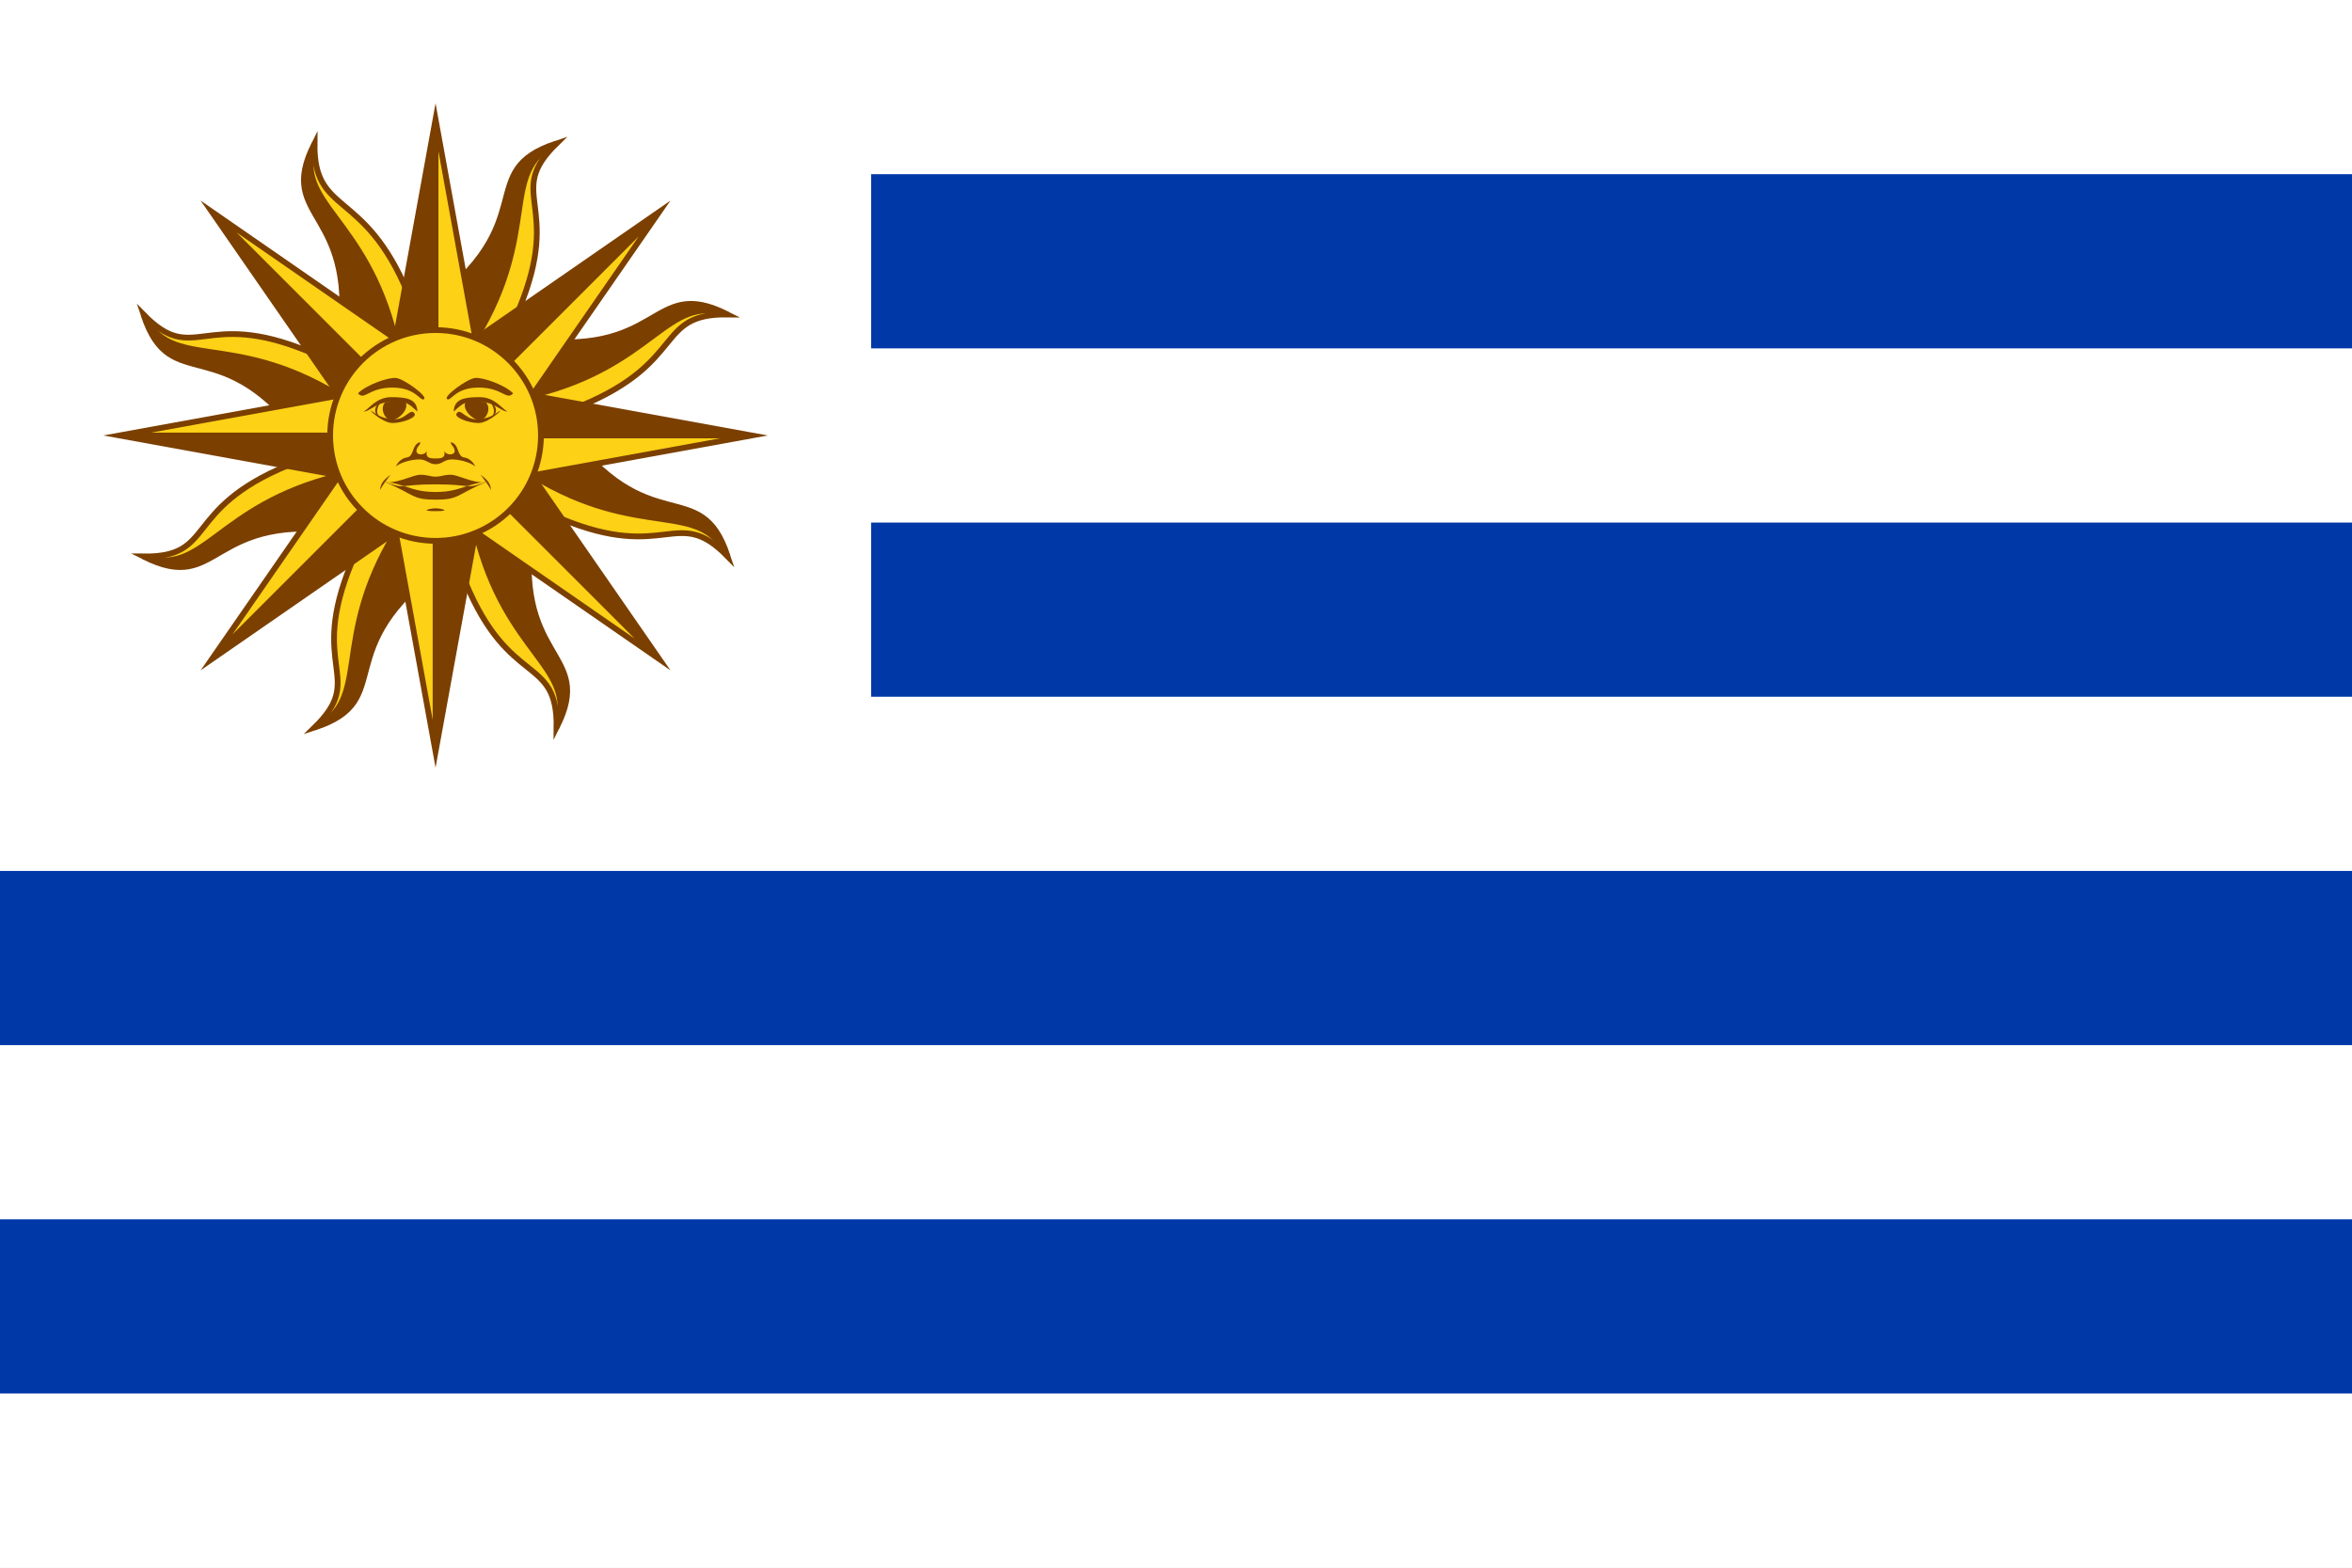
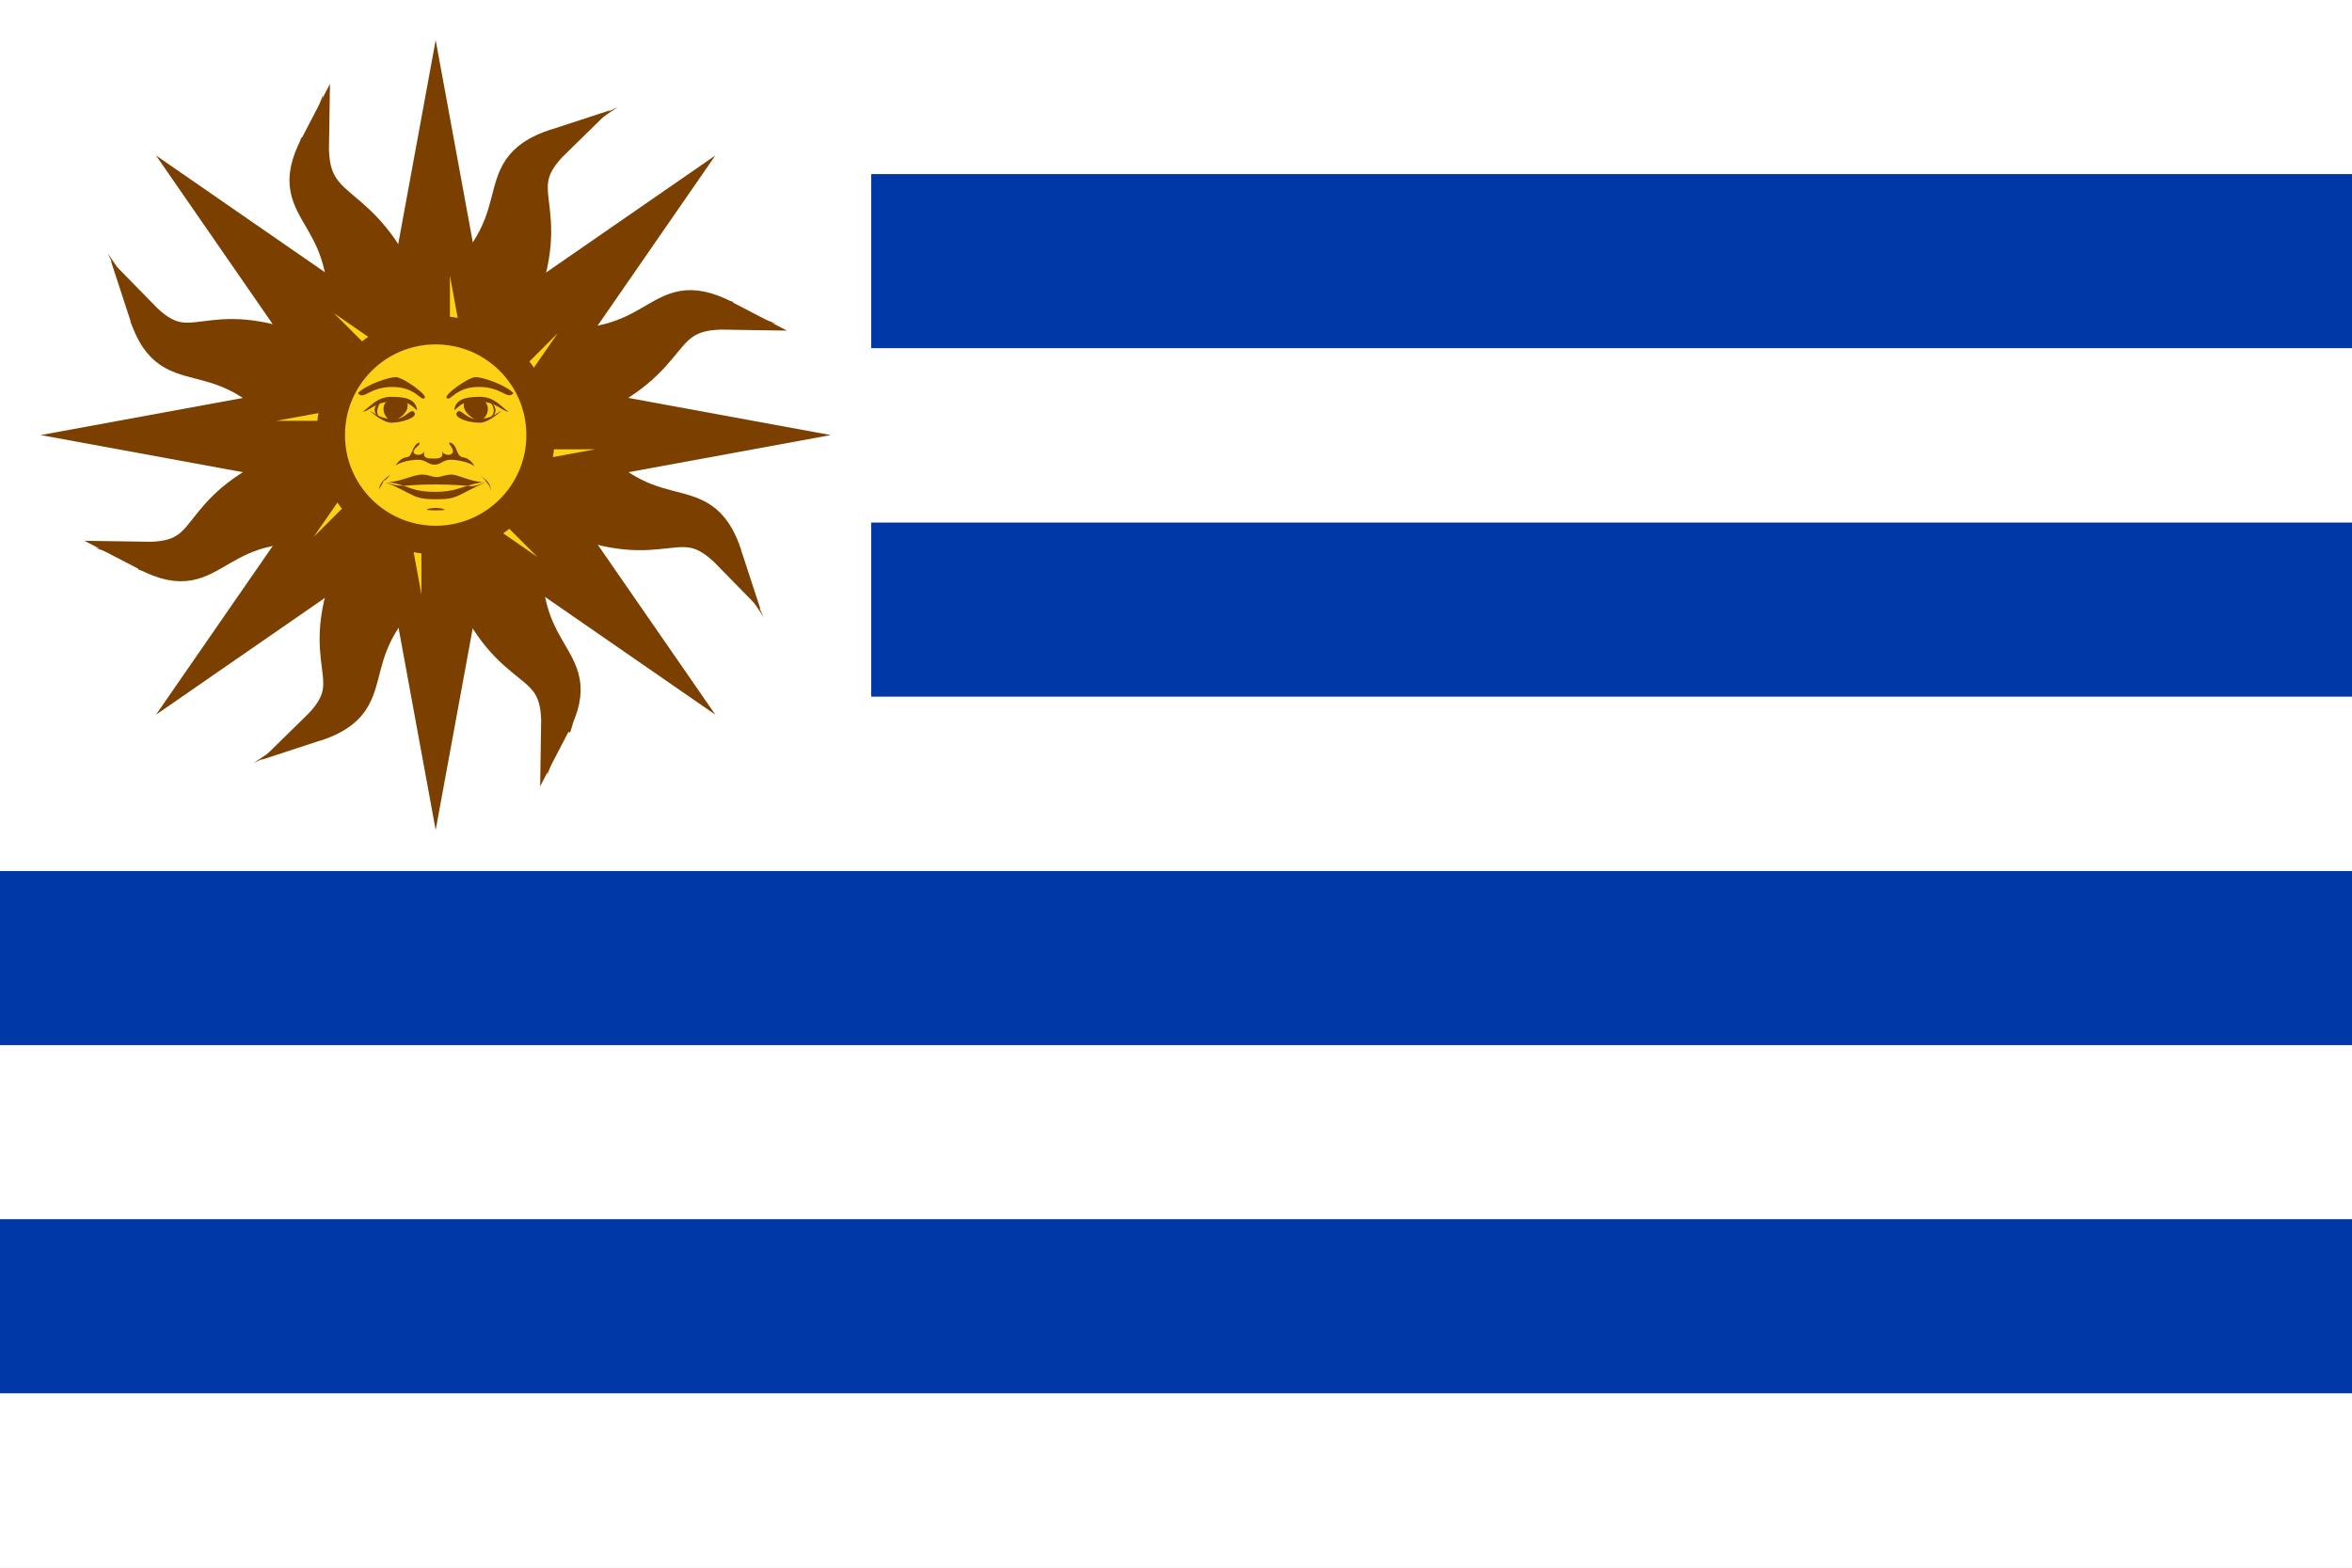
- <svg xmlns="http://www.w3.org/2000/svg" viewBox="-5 -5 945 630">
-   <path d="M-5-5h945v630H-5z" fill="#fff" />
-   <path d="M345 65h595v70H345zm0 140h595v70H345zM-5 345h945v70H-5zm0 140h945v70H-5z" fill="#0038a8" />
-   <g transform="translate(234.285 -392.52) scale(3.77953)">
-     <g stroke="#7b3f00" stroke-miterlimit="20">
-       <g fill="#fcd116">
-         <path d="M-19.106 157.888l3.066 4.578c-12.597 9.115-4.906 14.506-13.833 17.424 5.552-5.418-.734-6.254 3.944-17.547" stroke-linecap="square" stroke-width=".611" />
-         <g stroke-width=".6">
-           <path d="M-24.894 153.753l-1.07 5.405c-15.352-2.461-13.726 6.788-22.101 2.54 7.757.094 4.078-5.01 15.371-9.688" stroke-linecap="square" stroke-width=".611" />
-           <path d="M-24.894 153.754l-2.419-.436.025.1c-6.453 1.582-9.957 4.257-12.701 6.29-1.373 1.017-2.558 1.881-3.842 2.35a5.763 5.763 0 0 1-2.666.32c6.662 2.367 6.221-5.512 20.534-3.218z" fill="#7b3f00" stroke-linecap="square" stroke-width=".278" />
-           <path d="M-27.361 153.121c-13.014 3.186-14.245 10.862-20.704 8.576" fill="none" stroke-width=".611" />
+ <svg xmlns="http://www.w3.org/2000/svg" version="1.1" id="Layer_1" x="0px" y="0px" viewBox="0 0 720 480" style="enable-background:new 0 0 720 480;" xml:space="preserve">
+   <g>
+     <path style="fill:#FFFFFF;" d="M0,0h720v480H0V0z" />
+     <path style="fill:#0038A8;" d="M266.7,53.3H720v53.3H266.7V53.3z M266.7,160H720v53.3H266.7V160z M0,266.7h720V320H0V266.7z    M0,373.3h720v53.3H0V373.3z" />
+     <g transform="translate(234.285 -392.52) scale(3.77953)">
+       <g>
+         <g>
+           <path style="fill:#FCD116;stroke:#7B3F00;stroke-width:2.309;stroke-linecap:square;stroke-miterlimit:75.591;" d="M-28.3,146      l2.3,3.5c-9.6,6.9-3.7,11.1-10.5,13.3c4.2-4.1-0.6-4.8,3-13.4" />
+           <g>
+             <path style="fill:#FCD116;stroke:#7B3F00;stroke-width:2.309;stroke-linecap:square;stroke-miterlimit:75.591;" d="       M-32.7,142.9l-0.8,4.1c-11.7-1.9-10.5,5.2-16.8,1.9c5.9,0.1,3.1-3.8,11.7-7.4" />
+             <path style="fill:#7B3F00;stroke:#7B3F00;stroke-width:1.051;stroke-linecap:square;stroke-miterlimit:75.591;" d="       M-32.7,142.9l-1.8-0.3l0,0.1c-4.9,1.2-7.6,3.2-9.7,4.8c-1,0.8-1.9,1.4-2.9,1.8c-0.6,0.2-1.3,0.3-2,0.2       c5.1,1.8,4.7-4.2,15.6-2.5L-32.7,142.9z" />
+             <path style="fill:none;stroke:#7B3F00;stroke-width:2.309;stroke-miterlimit:75.591;" d="M-34.6,142.4       c-9.9,2.4-10.9,8.3-15.8,6.5" />
+           </g>
+           <path style="fill:#FCD116;stroke:#7B3F00;stroke-width:2.309;stroke-miterlimit:75.591;" d="M-26.7,139.1l-3.3-3.3l-14.8,21.4      l21.4-14.8L-26.7,139.1l-18.1,18.1" />
+           <g>
+             <path style="fill:#FCD116;stroke:#7B3F00;stroke-width:2.309;stroke-linecap:square;stroke-miterlimit:75.591;" d="       M-33.6,137.5l-3.5,2.3c-6.9-9.6-11.1-3.7-13.3-10.5c4.1,4.2,4.8-0.6,13.4,3" />
+             <path style="fill:#7B3F00;stroke:#7B3F00;stroke-width:1.051;stroke-linecap:square;stroke-miterlimit:75.591;" d="       M-33.6,137.5l-1.1-1.5l0,0.1c-4.3-2.6-7.7-3.1-10.2-3.5c-1.3-0.2-2.4-0.4-3.3-0.8c-0.6-0.3-1.2-0.7-1.6-1.3       c2.3,4.9,6.3,0.4,12.8,9.3L-33.6,137.5z" />
+             <path style="fill:none;stroke:#7B3F00;stroke-width:2.309;stroke-miterlimit:75.591;" d="M-34.6,135.9       c-8.7-5.3-13.5-1.8-15.8-6.5" />
+             <path style="fill:#FCD116;stroke:#7B3F00;stroke-width:2.309;stroke-miterlimit:75.591;" d="M-26.7,139.1v-4.7l-25.6,4.7       l25.6,4.7L-26.7,139.1h-25.6" />
+             <path style="fill:#7B3F00;" d="M-26.7,139.1v4.7V139.1h-25.6l25.6,4.7" />
+             <path style="fill:#FCD116;stroke:#7B3F00;stroke-width:2.309;stroke-linecap:square;stroke-miterlimit:75.591;" d="       M-30.5,133.1l-4.1-0.8c1.9-11.7-5.2-10.5-1.9-16.8c-0.1,5.9,4,3.6,7.6,12.2" />
+             <path style="fill:#7B3F00;stroke:#7B3F00;stroke-width:1.051;stroke-linecap:square;stroke-miterlimit:75.591;" d="       M-30.5,133.1l0.3-1.8l-0.1,0c-1.2-4.9-3.2-7.6-4.8-9.7c-0.8-1-1.4-1.9-1.8-2.9c-0.2-0.6-0.3-1.3-0.2-2       c-1.8,5.1,4.2,4.7,2.5,15.6L-30.5,133.1z" />
+             <path style="fill:none;stroke:#7B3F00;stroke-width:2.309;stroke-miterlimit:75.591;" d="M-30,131.2       c-2.4-9.9-8.3-10.9-6.5-15.8" />
+             <path style="fill:#FCD116;stroke:#7B3F00;stroke-width:2.309;stroke-miterlimit:75.591;" d="M-26.7,139.1l3.3-3.3L-44.8,121       l14.8,21.4L-26.7,139.1L-44.8,121" />
+             <path style="fill:#7B3F00;" d="M-26.7,139.1l-3.3,3.3L-26.7,139.1L-44.8,121l14.8,21.4" />
+             <path style="fill:#FCD116;stroke:#7B3F00;stroke-width:2.309;stroke-linecap:square;stroke-miterlimit:75.591;" d="       M-25.1,132.2l-2.3-3.5c9.6-6.9,3.7-11.1,10.5-13.3c-4.2,4.1,0.5,4.8-3,13.4" />
+             <path style="fill:#7B3F00;stroke:#7B3F00;stroke-width:1.051;stroke-linecap:square;stroke-miterlimit:75.591;" d="       M-25.1,132.2l1.5-1.1l-0.1,0c2.6-4.3,3.1-7.7,3.5-10.2c0.2-1.3,0.4-2.4,0.8-3.3c0.3-0.6,0.7-1.2,1.3-1.6       c-4.9,2.3-0.4,6.3-9.3,12.8L-25.1,132.2z" />
+             <path style="fill:none;stroke:#7B3F00;stroke-width:2.309;stroke-miterlimit:75.591;" d="M-23.4,131.2       c5.3-8.7,1.8-13.5,6.5-15.8" />
+             <path style="fill:#FCD116;stroke:#7B3F00;stroke-width:2.309;stroke-miterlimit:75.591;" d="M-26.7,139.1h4.7l-4.7-25.6       l-4.7,25.6H-26.7v-25.6" />
+             <path style="fill:#7B3F00;" d="M-26.7,139.1h-4.7H-26.7v-25.6l-4.7,25.6" />
+             <path style="fill:#FCD116;stroke:#7B3F00;stroke-width:2.309;stroke-linecap:square;stroke-miterlimit:75.591;" d="       M-20.7,135.4l0.8-4.1c11.7,1.9,10.5-5.2,16.8-1.9c-5.9-0.1-3.3,3.8-11.9,7.4" />
+             <path style="fill:#7B3F00;stroke:#7B3F00;stroke-width:1.051;stroke-linecap:square;stroke-miterlimit:75.591;" d="       M-20.7,135.4l1.8,0.3l0-0.1c4.9-1.2,7.6-3.2,9.7-4.8c1-0.8,1.9-1.4,2.9-1.8c0.6-0.2,1.3-0.3,2-0.2c-5.1-1.8-4.7,4.2-15.6,2.5       L-20.7,135.4z" />
+             <path style="fill:none;stroke:#7B3F00;stroke-width:2.309;stroke-miterlimit:75.591;" d="M-18.8,135.9       c9.9-2.4,10.9-8.3,15.8-6.5" />
+             <path style="fill:#FCD116;stroke:#7B3F00;stroke-width:2.309;stroke-miterlimit:75.591;" d="M-26.7,139.1l3.3,3.3L-8.6,121       L-30,135.8L-26.7,139.1L-8.6,121" />
+             <path style="fill:#7B3F00;" d="M-26.7,139.1l-3.3-3.3L-26.7,139.1L-8.6,121L-30,135.8" />
+             <path style="fill:#FCD116;stroke:#7B3F00;stroke-width:2.309;stroke-linecap:square;stroke-miterlimit:75.591;" d="       M-19.8,140.7l3.5-2.3c6.9,9.6,11.1,3.7,13.3,10.5c-4.1-4.2-4.9,0.5-13.5-3.1" />
+             <path style="fill:#7B3F00;stroke:#7B3F00;stroke-width:1.051;stroke-linecap:square;stroke-miterlimit:75.591;" d="       M-19.8,140.7l1.1,1.5l0-0.1c4.3,2.6,7.7,3.1,10.2,3.5c1.3,0.2,2.4,0.4,3.3,0.8c0.6,0.3,1.2,0.7,1.6,1.3       c-2.3-4.9-6.3-0.4-12.8-9.3L-19.8,140.7z" />
+             <path style="fill:none;stroke:#7B3F00;stroke-width:2.309;stroke-miterlimit:75.591;" d="M-18.8,142.4       c8.7,5.3,13.5,1.8,15.8,6.5" />
+             <path style="fill:#FCD116;stroke:#7B3F00;stroke-width:2.309;stroke-miterlimit:75.591;" d="M-26.7,139.1v4.7l25.6-4.7       l-25.6-4.7V139.1h25.6" />
+             <path style="fill:#7B3F00;" d="M-26.7,139.1v-4.7V139.1h25.6l-25.6-4.7" />
+             <path style="fill:#FCD116;stroke:#7B3F00;stroke-width:2.309;stroke-linecap:square;stroke-miterlimit:75.591;" d="       M-23,145.1l4.1,0.8c-1.9,11.7,5.2,10.5,1.9,16.8c0.1-5.9-3.8-3.2-7.4-11.8" />
+             <path style="fill:#7B3F00;stroke:#7B3F00;stroke-width:1.051;stroke-linecap:square;stroke-miterlimit:75.591;" d="       M-23,145.1l-0.3,1.8l0.1,0c1.2,4.9,3.2,7.6,4.8,9.7c0.8,1,1.4,1.9,1.8,2.9c0.2,0.6,0.3,1.3,0.2,2c1.8-5.1-4.2-4.7-2.5-15.6       L-23,145.1z" />
+             <path style="fill:none;stroke:#7B3F00;stroke-width:2.309;stroke-miterlimit:75.591;" d="M-23.4,147       c2.4,9.9,8.3,10.9,6.5,15.8" />
+             <path style="fill:#FCD116;stroke:#7B3F00;stroke-width:2.309;stroke-miterlimit:75.591;" d="M-26.7,139.1l-3.3,3.3l21.4,14.8       l-14.8-21.4L-26.7,139.1l18.1,18.1" />
+             <path style="fill:#7B3F00;" d="M-26.7,139.1l3.3-3.3L-26.7,139.1l18.1,18.1l-14.8-21.4" />
+           </g>
        </g>
-         <path d="M-17.009 148.833l-4.322-4.321-19.448 28.09 28.092-19.447-4.322-4.322-23.77 23.77" stroke-width=".611" />
-         <g stroke-width=".6">
-           <path d="M-26.064 146.737l-4.577 3.065c-9.116-12.596-14.507-4.906-17.424-13.833 5.418 5.552 6.305-.723 17.599 3.955" stroke-linecap="square" stroke-width=".611" />
-           <path d="M-26.064 146.738l-1.402-2.019-.053.088c-5.682-3.445-10.051-4.03-13.43-4.534-1.689-.252-3.137-.478-4.377-1.055a5.763 5.763 0 0 1-2.112-1.658c3.038 6.384 8.297.5 16.796 12.244z" fill="#7b3f00" stroke-linecap="square" stroke-width=".278" />
-           <path d="M-27.361 144.545c-11.455-6.95-17.753-2.392-20.704-8.576" fill="none" stroke-width=".611" />
-           <path d="M-17.009 148.833v-6.112l-33.615 6.112 33.615 6.112v-6.112h-33.615" stroke-width=".611" />
-           <path d="M-17.009 148.833v6.112-6.112h-33.615l33.615 6.112" fill="#7b3f00" stroke="none" />
-           <path d="M-21.929 140.948l-5.404-1.069c2.46-15.353-6.789-13.727-2.54-22.102-.095 7.757 5.272 4.699 9.95 15.992" stroke-linecap="square" stroke-width=".611" />
-           <path d="M-21.93 140.949l.436-2.42-.1.026c-1.581-6.454-4.257-9.958-6.29-12.702-1.016-1.373-1.88-2.557-2.349-3.842a5.763 5.763 0 0 1-.32-2.665c-2.367 6.661 5.512 6.22 3.218 20.534z" fill="#7b3f00" stroke-linecap="square" stroke-width=".278" />
-           <path d="M-21.297 138.481c-3.185-13.014-10.862-14.244-8.576-20.704" fill="none" stroke-width=".611" />
-           <path d="M-17.009 148.833l4.322-4.321-28.092-19.448 19.448 28.091 4.322-4.322-23.77-23.77" stroke-width=".611" />
-           <path d="M-17.009 148.833l-4.322 4.322 4.322-4.322-23.77-23.77 19.448 28.092" fill="#7b3f00" stroke="none" />
-           <path d="M-14.912 139.779l-3.066-4.578c12.597-9.116 4.906-14.506 13.833-17.424-5.552 5.418.702 6.312-3.976 17.605" stroke-linecap="square" stroke-width=".611" />
-           <path d="M-14.913 139.778l2.018-1.402-.088-.053c3.445-5.681 4.031-10.05 4.534-13.429.252-1.69.478-3.138 1.056-4.378a5.763 5.763 0 0 1 1.657-2.111c-6.384 3.037-.5 8.296-12.244 16.795z" fill="#7b3f00" stroke-linecap="square" stroke-width=".278" />
-           <path d="M-12.72 138.481c6.949-11.455 2.391-17.753 8.575-20.704" fill="none" stroke-width=".611" />
-           <path d="M-17.009 148.833h6.112l-6.112-33.615-6.112 33.615h6.112v-33.615" stroke-width=".611" />
-           <path d="M-17.009 148.833h-6.112 6.112v-33.615l-6.112 33.615" fill="#7b3f00" stroke="none" />
-           <path d="M-9.124 143.913l1.07-5.404c15.352 2.461 13.726-6.789 22.102-2.54-7.758-.094-4.302 5.036-15.595 9.714" stroke-linecap="square" stroke-width=".611" />
-           <path d="M-9.124 143.912l2.419.436-.025-.1c6.453-1.581 9.957-4.256 12.701-6.29 1.373-1.016 2.558-1.88 3.842-2.349a5.763 5.763 0 0 1 2.666-.32c-6.662-2.367-6.22 5.512-20.534 3.218z" fill="#7b3f00" stroke-linecap="square" stroke-width=".278" />
-           <path d="M-6.657 144.545c13.014-3.185 14.245-10.862 20.705-8.576" fill="none" stroke-width=".611" />
-           <path d="M-17.009 148.833l4.322 4.322L6.76 125.064l-28.092 19.448 4.322 4.321 23.77-23.77" stroke-width=".611" />
-           <path d="M-17.009 148.833l-4.322-4.321 4.322 4.321 23.77-23.77-28.092 19.449" fill="#7b3f00" stroke="none" />
-           <path d="M-7.954 150.93l4.577-3.065c9.116 12.596 14.507 4.906 17.425 13.832-5.419-5.552-6.436.661-17.73-4.017" stroke-linecap="square" stroke-width=".611" />
-           <path d="M-7.954 150.93l1.402 2.018.053-.089c5.682 3.445 10.051 4.031 13.43 4.534 1.689.252 3.138.479 4.377 1.056a5.763 5.763 0 0 1 2.112 1.658c-3.037-6.384-8.297-.501-16.796-12.244z" fill="#7b3f00" stroke-linecap="square" stroke-width=".278" />
-           <path d="M-6.657 153.121c11.455 6.95 17.753 2.392 20.705 8.576" fill="none" stroke-width=".611" />
-           <path d="M-17.009 148.833v6.112l33.615-6.112-33.615-6.112v6.112h33.615" stroke-width=".611" />
-           <path d="M-17.009 148.833v-6.112 6.112h33.615l-33.615-6.112" fill="#7b3f00" stroke="none" />
-           <path d="M-12.089 156.719l5.405 1.069c-2.462 15.353 6.788 13.726 2.54 22.102.094-7.757-5.014-4.165-9.691-15.458" stroke-linecap="square" stroke-width=".611" />
-           <path d="M-12.088 156.718l-.436 2.419.1-.025c1.582 6.453 4.257 9.957 6.29 12.702 1.016 1.373 1.88 2.557 2.349 3.842a5.763 5.763 0 0 1 .321 2.665c2.367-6.662-5.513-6.22-3.219-20.534z" fill="#7b3f00" stroke-linecap="square" stroke-width=".278" />
-           <path d="M-12.72 159.186C-9.536 172.2-1.86 173.43-4.146 179.89" fill="none" stroke-width=".611" />
-           <path d="M-17.009 148.833l-4.322 4.322 28.092 19.448-19.448-28.091-4.322 4.321 23.77 23.77" stroke-width=".611" />
-           <path d="M-17.009 148.833l4.322-4.321-4.322 4.321 23.77 23.77-19.448-28.091" fill="#7b3f00" stroke="none" />
+         <path style="fill:#7B3F00;stroke:#7B3F00;stroke-width:1.051;stroke-linecap:square;stroke-miterlimit:75.591;" d="M-28.3,146     l-1.5,1.1l0.1,0c-2.6,4.3-3.1,7.7-3.5,10.2c-0.2,1.3-0.4,2.4-0.8,3.3c-0.3,0.6-0.7,1.2-1.3,1.6c4.9-2.3,0.4-6.3,9.3-12.8     L-28.3,146z" />
+         <g>
+           <path style="fill:none;stroke:#7B3F00;stroke-width:2.309;stroke-miterlimit:75.591;" d="M-30,147c-5.3,8.7-1.8,13.5-6.5,15.8      " />
+           <path style="fill:#FCD116;stroke:#7B3F00;stroke-width:2.309;stroke-miterlimit:75.591;" d="M-26.7,139.1h-4.7l4.7,25.6      l4.7-25.6H-26.7v25.6" />
        </g>
      </g>
-       <path d="M-19.105 157.888l-2.018 1.403.088.053c-3.445 5.681-4.03 10.05-4.534 13.429-.252 1.69-.478 3.138-1.056 4.377a5.763 5.763 0 0 1-1.657 2.112c6.384-3.037.5-8.297 12.244-16.796z" fill="#7b3f00" stroke-linecap="square" stroke-width=".278" />
-       <g stroke-width=".611">
-         <path d="M-21.297 159.186c-6.95 11.454-2.392 17.752-8.576 20.704" fill="none" />
-         <path d="M-17.009 148.833h-6.112l6.112 33.616 6.112-33.616h-6.112v33.616" fill="#fcd116" />
+       <path style="fill:#7B3F00;" d="M-26.7,139.1h4.7H-26.7v25.6l4.7-25.6" />
+       <path style="fill:#7B3F00;" d="M-26.7,139.1l3.3,3.3L-26.7,139.1l-18.1,18.1l21.4-14.8" />
+       <circle style="fill:#FCD116;stroke:#7B3F00;stroke-width:2.309;stroke-miterlimit:75.591;" cx="-26.7" cy="139.1" r="8.5" />
+       <g>
+         <path style="fill:#7B3F00;" d="M-20.4,135.7c-0.5,0.6-0.9-0.5-2.8-0.5s-2.3,1.2-2.6,0.9c-0.3-0.2,1.6-1.6,2.3-1.7     C-22.9,134.4-21.1,135-20.4,135.7 M-22.7,136.4c0.5,0.5,0.1,1.5-0.5,1.5c-0.5,0-1.6-0.9-1.1-1.6" />
+         <path style="fill:#7B3F00;" d="M-25.2,137.1c0.1-0.9,0.9-1.1,2.1-1.1c1.2,0,1.8,0.9,2.3,1.2c-0.5,0-1-0.8-2.3-0.8     C-24.4,136.4-24.4,136.4-25.2,137.1 M-25,137.3c0.3-0.5,0.7,0.5,1.6,0.5c0.9,0,1.3-0.2,1.9-0.6c0.5-0.4-0.8,0.9-1.6,0.9     C-24.1,138.1-25.2,137.7-25,137.3 M-31.1,136.3c-0.4,0.2-1,0.9,0,1.5C-31.8,137.3-31.2,136.5-31.1,136.3z" />
+         <path style="fill:#7B3F00;" d="M-22.4,136.3c0.2,0.2,0.8,0.9,0,1.5C-21.4,137.3-22,136.5-22.4,136.3z M-28,139.7     c-0.7,0.2-0.5,1.2-1.1,1.2c-0.6,0.1-0.9,0.8-0.9,0.7c0.4-0.3,1.2-0.5,1.9-0.5c0.6,0,0.8,0.4,1.3,0.4s0.7-0.4,1.3-0.4     s1.5,0.2,1.9,0.5c0.1,0.1-0.2-0.6-0.9-0.7c-0.6-0.1-0.4-1.1-1.1-1.2c0,0.3,0.2,0.2,0.3,0.7c0,0.4-0.7,0.4-0.9,0     c0.2,0.6-0.3,0.6-0.7,0.6s-0.9,0-0.7-0.6c-0.2,0.4-0.9,0.4-0.9,0C-28.2,139.9-28,140-28,139.7z M-30.4,142.3     c-0.6,0.5-0.8,0.7-0.9,1.2c0.2-0.3,0.3-0.5,0.4-0.7l-0.1,0c0,0,0.1,0,0.1,0C-30.7,142.7-30.6,142.6-30.4,142.3L-30.4,142.3z" />
+         <path style="fill:#7B3F00;" d="M-30.8,142.9L-30.8,142.9c0.1,0,0.2,0,0.3,0C-30.6,142.9-30.7,142.9-30.8,142.9L-30.8,142.9z      M-30.5,142.9c0.5,0.1,0.9,0.2,1.2,0.3c0.4,0,1-0.1,2.6-0.1s2.1,0.1,2.6,0.1c0.3-0.1,0.7-0.2,1.2-0.3c-0.9,0-2-0.6-2.5-0.6     c-0.6,0-0.8,0.2-1.2,0.2c-0.5,0-0.6-0.2-1.2-0.2C-28.5,142.3-29.6,142.9-30.5,142.9L-30.5,142.9z M-22.9,142.9c0.1,0,0.2,0,0.3,0     l0,0C-22.8,142.9-22.9,142.9-22.9,142.9L-22.9,142.9z" />
+         <path style="fill:#7B3F00;" d="M-22.6,142.9c0,0,0.1,0,0.1,0C-22.6,142.9-22.6,142.9-22.6,142.9c0.2,0.2,0.3,0.4,0.4,0.7     c-0.1-0.5-0.2-0.8-0.9-1.2C-22.8,142.6-22.7,142.7-22.6,142.9L-22.6,142.9z" />
+         <path style="fill:#7B3F00;" d="M-22.6,142.9C-22.6,142.9-22.6,142.9-22.6,142.9c-0.8,0.3-1.1,0.4-1.5,0.3     c-0.7,0.2-1.3,0.5-2.6,0.5s-1.8-0.2-2.6-0.5c-0.4,0-0.7,0-1.5-0.3c0,0,0,0,0,0c2.4,1,2.2,1.4,4.1,1.4S-25.1,144-22.6,142.9     L-22.6,142.9z M-30.8,142.9C-30.8,142.9-30.8,142.9-30.8,142.9c0,0-0.1,0-0.1,0C-30.9,142.9-30.8,142.9-30.8,142.9L-30.8,142.9z      M-22.6,142.9c0,0,0.1,0,0.1,0C-22.6,142.9-22.6,142.9-22.6,142.9C-22.6,142.9-22.6,142.9-22.6,142.9L-22.6,142.9z M-33,135.7     c0.5,0.6,0.9-0.5,2.8-0.5s2.3,1.2,2.6,0.9c0.3-0.2-1.6-1.6-2.3-1.7C-30.5,134.4-32.3,135-33,135.7 M-30.7,136.4     c-0.5,0.5-0.1,1.5,0.5,1.5s1.6-0.9,1.1-1.6" />
+         <path style="fill:#7B3F00;" d="M-28.2,137.1c-0.1-0.9-0.9-1.1-2.1-1.1c-1.2,0-1.8,0.9-2.3,1.2c0.5,0,1-0.8,2.3-0.8     C-29,136.4-29,136.4-28.2,137.1 M-28.4,137.3c-0.3-0.5-0.7,0.5-1.6,0.5s-1.3-0.2-1.9-0.6c-0.5-0.4,0.8,0.9,1.6,0.9     S-28.2,137.7-28.4,137.3 M-26.7,145c-0.4,0-1.4,0.2,0,0.2S-26.3,145-26.7,145" />
      </g>
-     </g>
-     <path d="M-17.009 148.833h6.112-6.112v33.616l6.112-33.616" fill="#7b3f00" />
-     <path d="M-17.009 148.833l4.322 4.322-4.322-4.322-23.77 23.77 28.092-19.448" fill="#7b3f00" />
-     <circle cx="-17.009" cy="148.833" fill="#fcd116" r="11.205" stroke="#7b3f00" stroke-miterlimit="20" stroke-width=".611" />
-     <g fill="#7b3f00">
-       <path d="M-8.758 144.351c-.713.815-1.12-.61-3.667-.61-2.547 0-2.954 1.527-3.362 1.221-.407-.305 2.14-2.139 2.955-2.24.814-.102 3.157.713 4.074 1.63m-2.954.916c.713.611.102 1.936-.611 1.936s-2.037-1.223-1.426-2.038" />
-       <path d="M-15.074 146.185c.102-1.223 1.121-1.426 2.75-1.426 1.63 0 2.344 1.222 2.955 1.528-.713 0-1.324-1.019-2.954-1.019-1.63 0-1.63 0-2.75 1.019m.305.203c.408-.61.917.612 2.037.612 1.12 0 1.732-.306 2.445-.815.713-.51-1.019 1.222-2.139 1.222s-2.649-.611-2.343-1.019m-7.945-1.324c-.51.204-1.325 1.223 0 1.936-1.02-.713-.204-1.732 0-1.936z" />
-       <path d="M-11.304 145.166c.203.204 1.018 1.223 0 1.936 1.324-.713.509-1.732 0-1.936zm-7.335 4.38c-.917.204-.611 1.528-1.426 1.63-.815.102-1.222 1.019-1.12.917.509-.407 1.63-.713 2.444-.713.815 0 1.019.51 1.732.51s.917-.51 1.732-.51 1.935.306 2.445.713c.101.102-.306-.815-1.12-.917-.816-.102-.51-1.426-1.427-1.63 0 .408.305.306.407.917 0 .51-.916.51-1.12 0 .204.815-.408.815-.917.815s-1.12 0-.917-.815c-.203.51-1.12.51-1.12 0 .102-.611.407-.51.407-.917zm-3.158 3.464c-.815.611-1.018.917-1.12 1.63.244-.428.364-.604.55-.855l-.142-.062c.059.007.112.016.17.024.122-.166.232-.31.542-.737z" />
-       <path d="M-22.34 153.747l-.013.018c.128.03.263.043.404.044a10.998 10.998 0 0 0-.39-.062zm.391.062c.636.112 1.134.258 1.591.406.57-.042 1.357-.187 3.35-.187s2.778.145 3.348.187c.457-.148.956-.294 1.59-.406-1.122.004-2.618-.8-3.31-.8-.814 0-1.018.204-1.629.204s-.815-.203-1.63-.203c-.691 0-2.187.803-3.31.799zm9.879 0c.142 0 .278-.015.405-.044l-.013-.018c-.136.02-.267.04-.391.062z" />
-       <path d="M-11.678 153.747c.057-.008.11-.017.17-.024-.051.021-.093.04-.143.062.186.251.306.427.55.855-.102-.713-.305-1.019-1.12-1.63.31.427.42.57.543.737z" />
-       <path d="M-11.65 153.785a.037.037 0 0 0-.006-.007c-1.063.41-1.437.48-2.004.437-.966.313-1.762.629-3.349.629s-2.383-.316-3.349-.629c-.567.042-.941-.027-2.004-.437a.037.037 0 0 1-.005.007c3.2 1.377 2.85 1.873 5.358 1.873s2.158-.496 5.358-1.873zm-10.712-.007a.72.72 0 0 1 .01-.013 1.29 1.29 0 0 1-.157-.042c.058.023.093.034.147.055zm10.706 0c.054-.021.09-.032.148-.055-.05.018-.104.03-.157.042a.72.72 0 0 0 .01.013zm-13.604-9.427c.713.815 1.12-.61 3.667-.61s2.954 1.527 3.362 1.221-2.14-2.139-2.954-2.24-3.158.713-4.075 1.63m2.954.916c-.713.611-.102 1.936.611 1.936s2.038-1.223 1.426-2.038" />
-       <path d="M-18.944 146.185c-.102-1.223-1.12-1.426-2.75-1.426s-2.344 1.222-2.955 1.528c.713 0 1.324-1.019 2.954-1.019s1.63 0 2.75 1.019m-.305.203c-.407-.61-.917.612-2.037.612s-1.732-.306-2.445-.815 1.019 1.222 2.14 1.222 2.648-.611 2.342-1.019m2.241 10.085c-.51 0-1.833.306 0 .306s.51-.306 0-.306" />
    </g>
  </g>
</svg>
